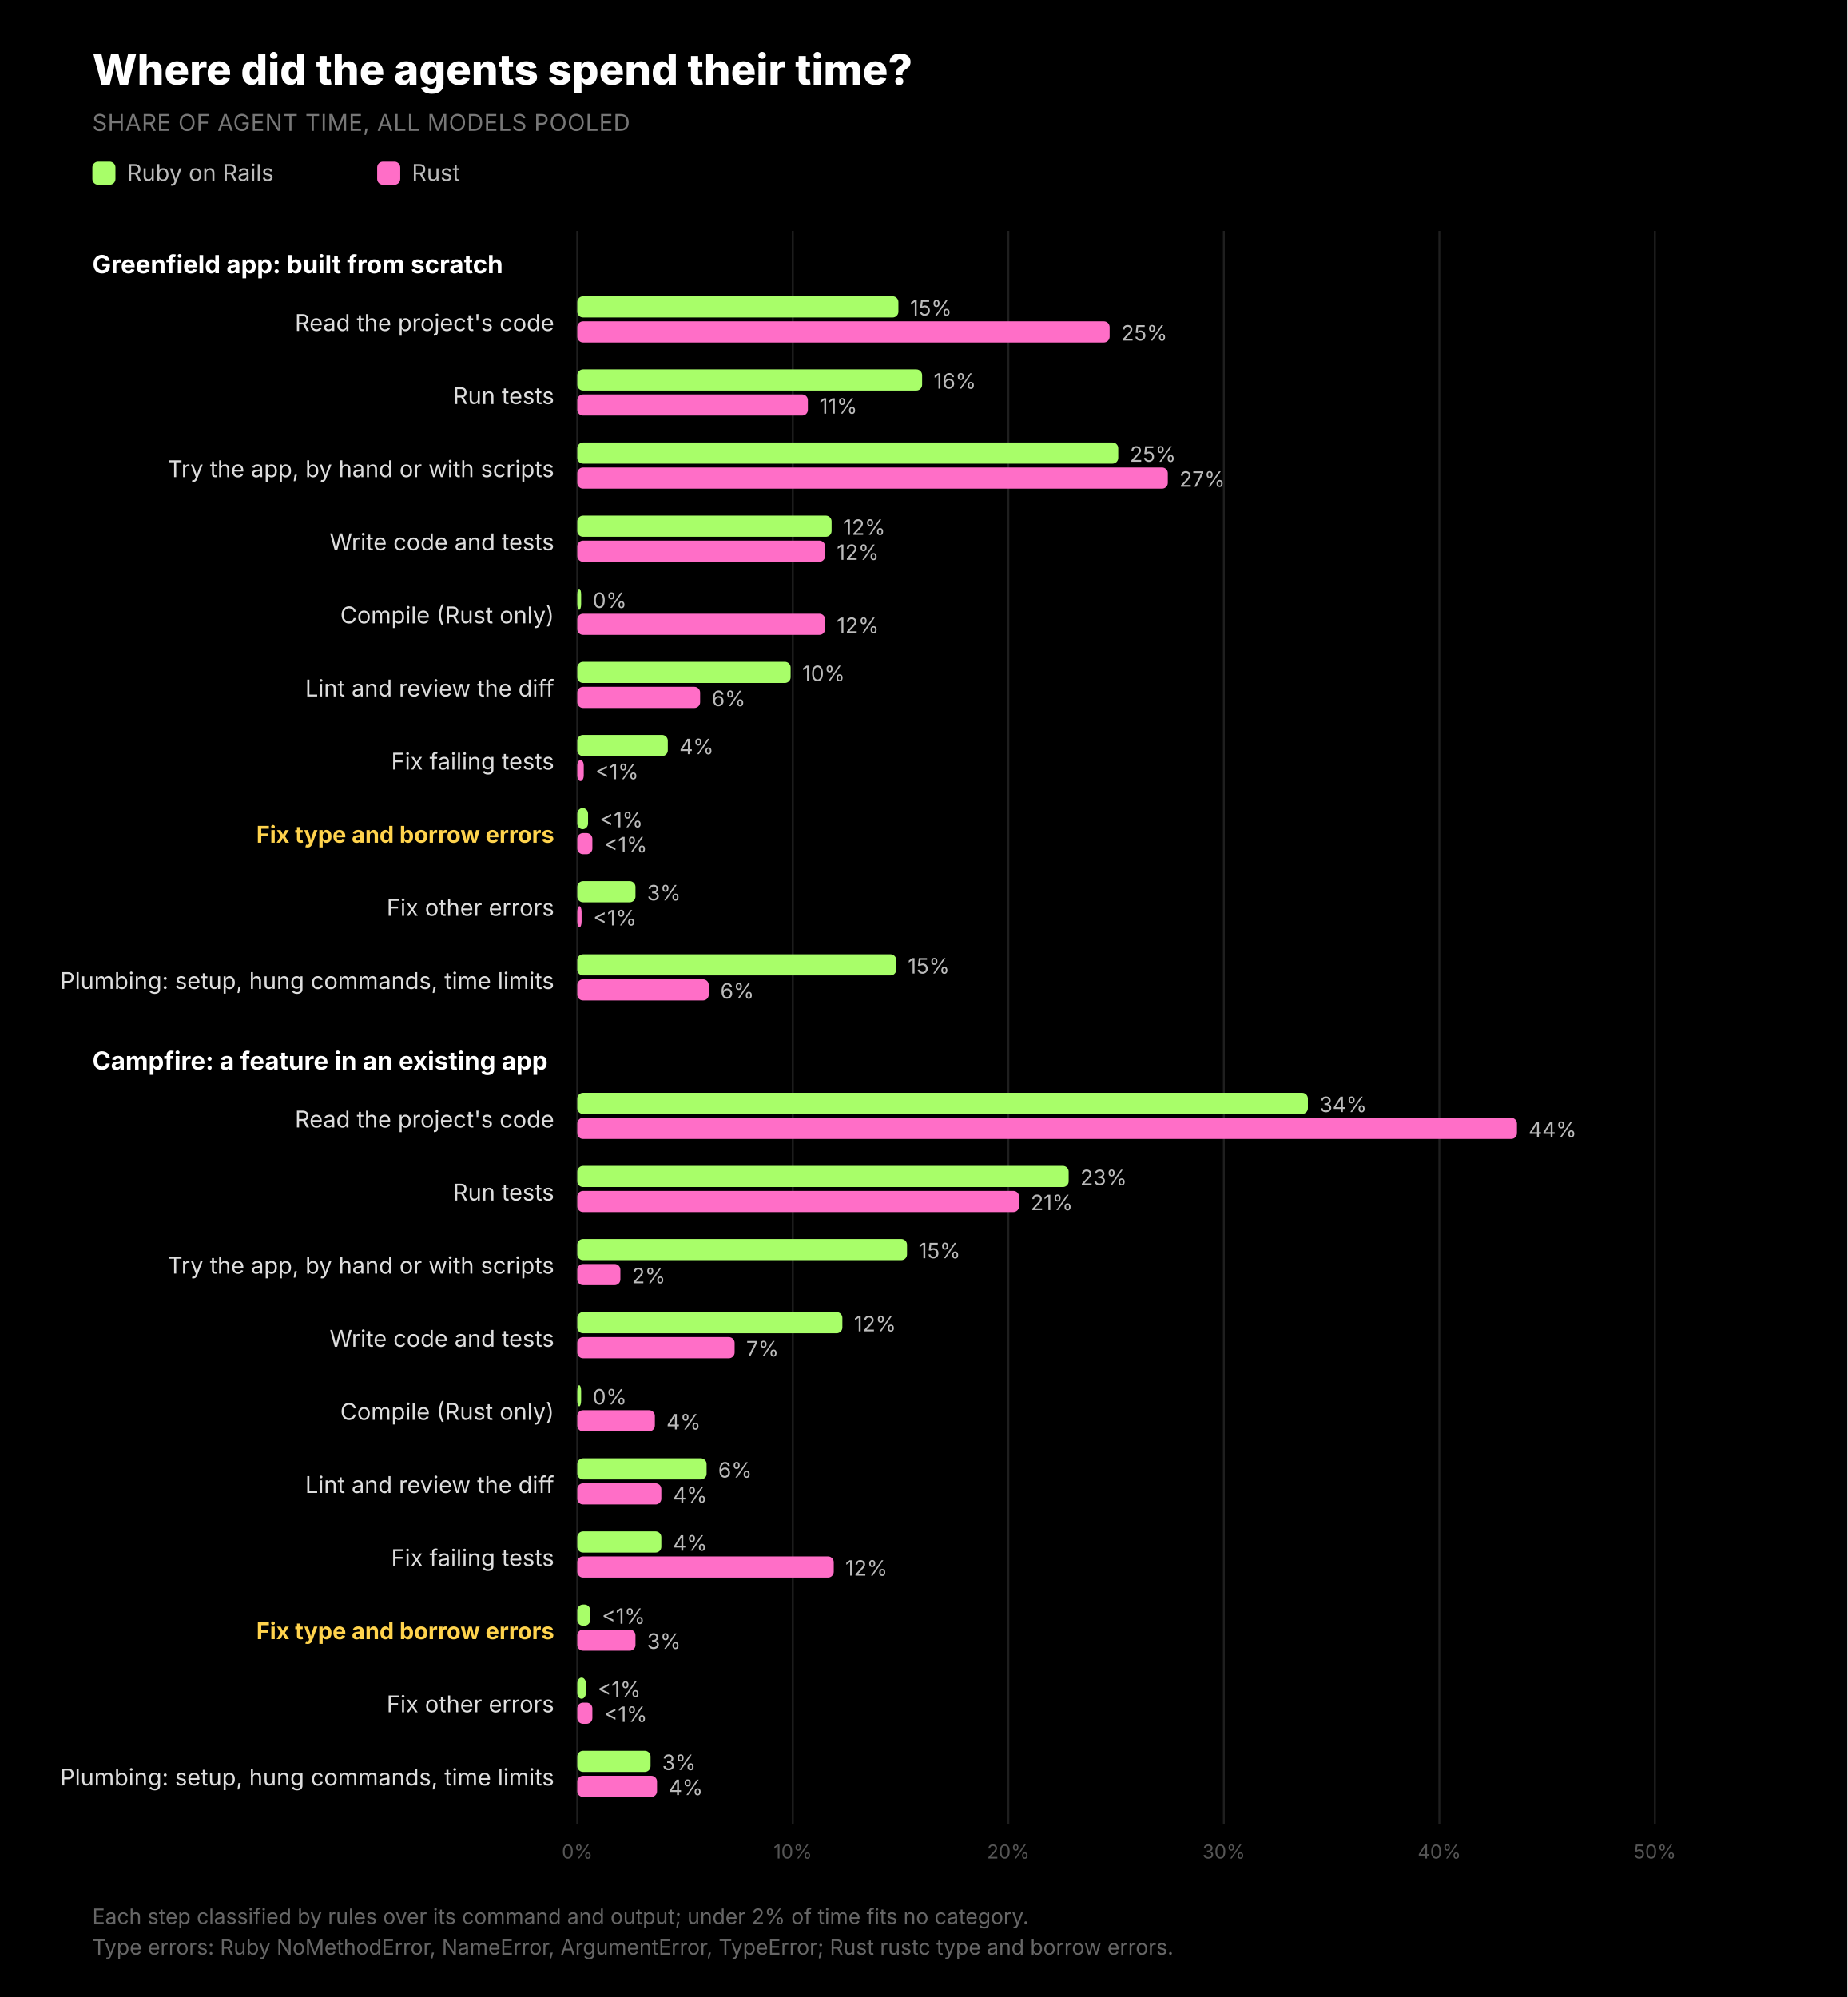
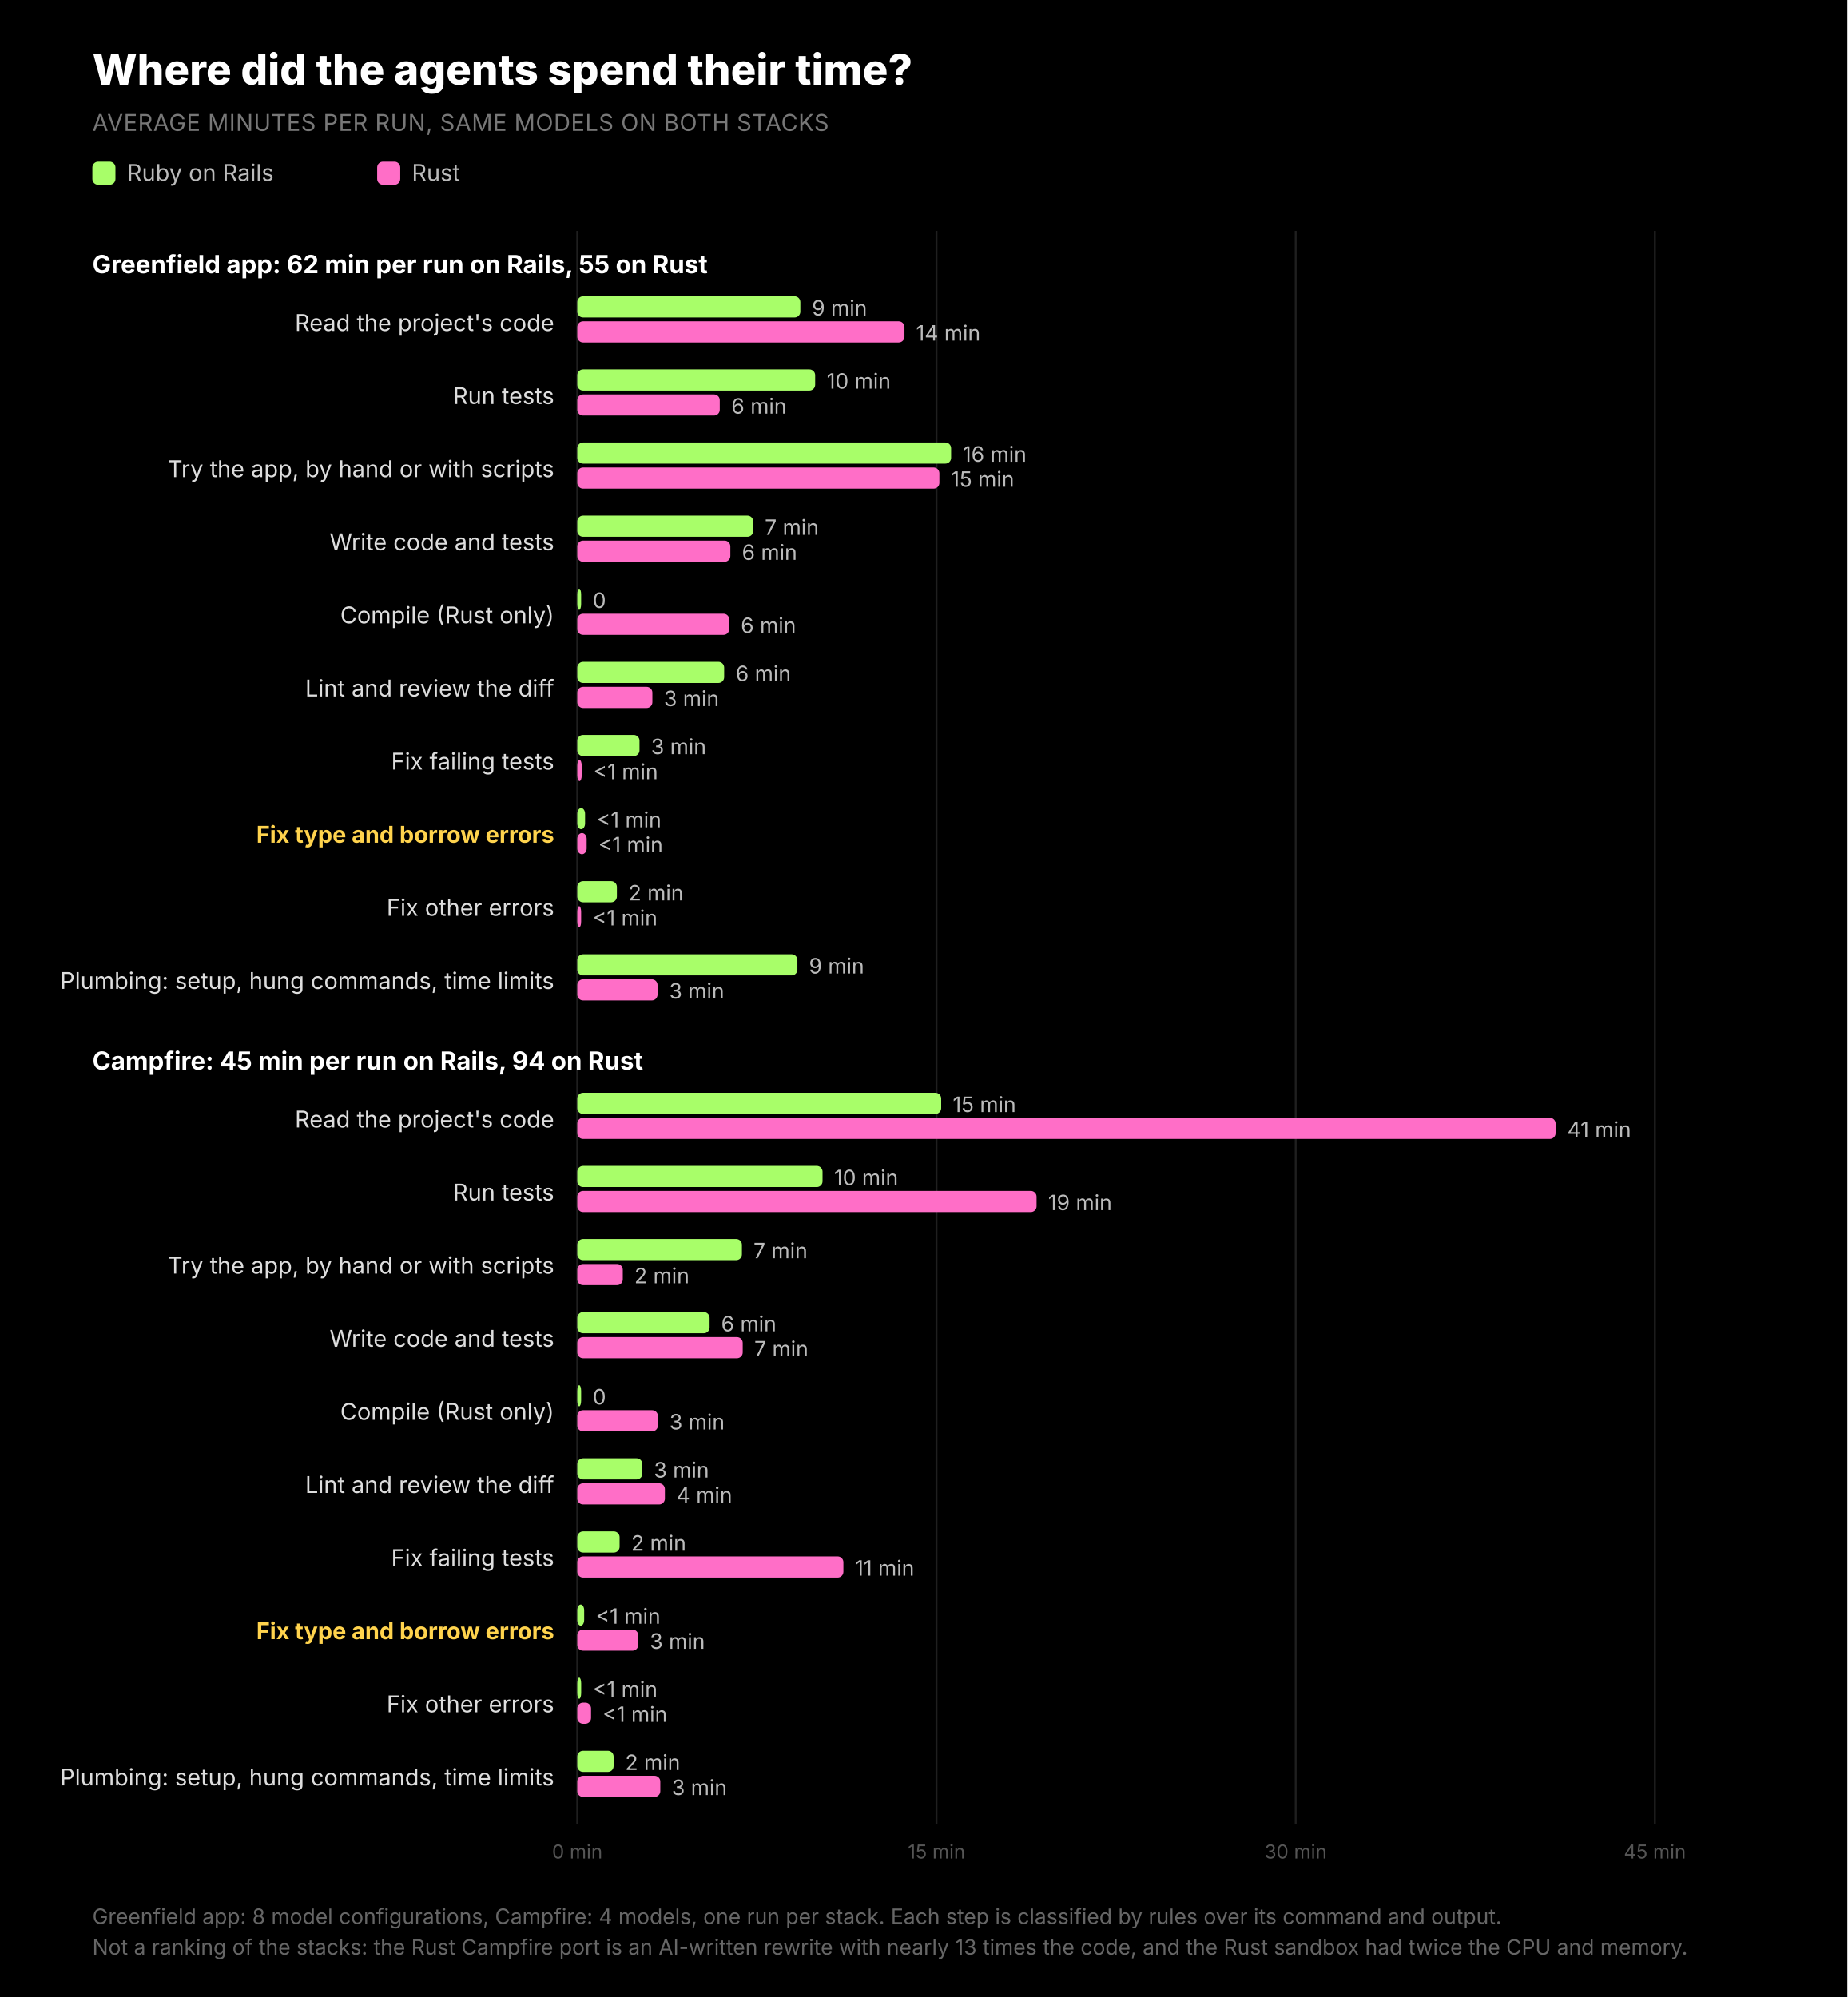
<svg xmlns="http://www.w3.org/2000/svg" viewBox="0 0 960 1038" font-family="'Martian Grotesk', 'Inter', Arial, sans-serif">
  <rect width="960" height="1038" fill="#000000" />
  <text x="48" y="44" fill="#ffffff" font-size="22" font-weight="800" font-stretch="125%">Where did the agents spend their time?</text>
-   <text x="48" y="68" fill="#777777" font-size="12" font-stretch="75%" letter-spacing="0.02em">SHARE OF AGENT TIME, ALL MODELS POOLED</text>
+   <text x="48" y="68" fill="#777777" font-size="12" font-stretch="75%" letter-spacing="0.02em">AVERAGE MINUTES PER RUN, SAME MODELS ON BOTH STACKS</text>
  <rect x="48" y="84" width="12" height="12" rx="3" fill="#a8fe69" />
  <text x="66" y="94" fill="#bbbbbb" font-size="12" font-stretch="75%">Ruby on Rails</text>
  <rect x="196" y="84" width="12" height="12" rx="3" fill="#ff6ec7" />
  <text x="214" y="94" fill="#bbbbbb" font-size="12" font-stretch="75%">Rust</text>
  <line x1="300.0" y1="120" x2="300.0" y2="948" stroke="#1f1f1f" stroke-width="1" />
-   <text x="300.0" y="966" fill="#555555" font-size="10" text-anchor="middle" font-stretch="75%">0%</text>
-   <line x1="412.0" y1="120" x2="412.0" y2="948" stroke="#1f1f1f" stroke-width="1" />
-   <text x="412.0" y="966" fill="#555555" font-size="10" text-anchor="middle" font-stretch="75%">10%</text>
-   <line x1="524.0" y1="120" x2="524.0" y2="948" stroke="#1f1f1f" stroke-width="1" />
-   <text x="524.0" y="966" fill="#555555" font-size="10" text-anchor="middle" font-stretch="75%">20%</text>
-   <line x1="636.0" y1="120" x2="636.0" y2="948" stroke="#1f1f1f" stroke-width="1" />
-   <text x="636.0" y="966" fill="#555555" font-size="10" text-anchor="middle" font-stretch="75%">30%</text>
-   <line x1="748.0" y1="120" x2="748.0" y2="948" stroke="#1f1f1f" stroke-width="1" />
-   <text x="748.0" y="966" fill="#555555" font-size="10" text-anchor="middle" font-stretch="75%">40%</text>
+   <text x="300.0" y="966" fill="#555555" font-size="10" text-anchor="middle" font-stretch="75%">0 min</text>
+   <line x1="486.667" y1="120" x2="486.667" y2="948" stroke="#1f1f1f" stroke-width="1" />
+   <text x="486.667" y="966" fill="#555555" font-size="10" text-anchor="middle" font-stretch="75%">15 min</text>
+   <line x1="673.333" y1="120" x2="673.333" y2="948" stroke="#1f1f1f" stroke-width="1" />
+   <text x="673.333" y="966" fill="#555555" font-size="10" text-anchor="middle" font-stretch="75%">30 min</text>
  <line x1="860.0" y1="120" x2="860.0" y2="948" stroke="#1f1f1f" stroke-width="1" />
-   <text x="860.0" y="966" fill="#555555" font-size="10" text-anchor="middle" font-stretch="75%">50%</text>
-   <text x="48" y="142" fill="#ffffff" font-size="13" font-weight="700" font-stretch="100%">Greenfield app: built from scratch</text>
+   <text x="860.0" y="966" fill="#555555" font-size="10" text-anchor="middle" font-stretch="75%">45 min</text>
+   <text x="48" y="142" fill="#ffffff" font-size="13" font-weight="700" font-stretch="100%">Greenfield app: 62 min per run on Rails, 55 on Rust</text>
  <text x="288" y="172" fill="#dddddd" font-size="12" font-weight="400" text-anchor="end" font-stretch="75%">Read the project's code</text>
-   <rect x="300" y="154" width="166.88" height="11" rx="3" fill="#a8fe69" />
-   <text x="472.88" y="164" fill="#bbbbbb" font-size="11" font-stretch="75%">15%</text>
-   <rect x="300" y="167" width="276.64" height="11" rx="3" fill="#ff6ec7" />
-   <text x="582.64" y="177" fill="#bbbbbb" font-size="11" font-stretch="75%">25%</text>
+   <rect x="300" y="154" width="115.915" height="11" rx="3" fill="#a8fe69" />
+   <text x="421.915" y="164" fill="#bbbbbb" font-size="11" font-stretch="75%">9 min</text>
+   <rect x="300" y="167" width="170.022" height="11" rx="3" fill="#ff6ec7" />
+   <text x="476.022" y="177" fill="#bbbbbb" font-size="11" font-stretch="75%">14 min</text>
  <text x="288" y="210" fill="#dddddd" font-size="12" font-weight="400" text-anchor="end" font-stretch="75%">Run tests</text>
-   <rect x="300" y="192" width="179.2" height="11" rx="3" fill="#a8fe69" />
-   <text x="485.2" y="202" fill="#bbbbbb" font-size="11" font-stretch="75%">16%</text>
-   <rect x="300" y="205" width="119.84" height="11" rx="3" fill="#ff6ec7" />
-   <text x="425.84" y="215" fill="#bbbbbb" font-size="11" font-stretch="75%">11%</text>
+   <rect x="300" y="192" width="123.615" height="11" rx="3" fill="#a8fe69" />
+   <text x="429.615" y="202" fill="#bbbbbb" font-size="11" font-stretch="75%">10 min</text>
+   <rect x="300" y="205" width="74.044" height="11" rx="3" fill="#ff6ec7" />
+   <text x="380.044" y="215" fill="#bbbbbb" font-size="11" font-stretch="75%">6 min</text>
  <text x="288" y="248" fill="#dddddd" font-size="12" font-weight="400" text-anchor="end" font-stretch="75%">Try the app, by hand or with scripts</text>
-   <rect x="300" y="230" width="281.12" height="11" rx="3" fill="#a8fe69" />
-   <text x="587.12" y="240" fill="#bbbbbb" font-size="11" font-stretch="75%">25%</text>
-   <rect x="300" y="243" width="306.88" height="11" rx="3" fill="#ff6ec7" />
-   <text x="612.88" y="253" fill="#bbbbbb" font-size="11" font-stretch="75%">27%</text>
+   <rect x="300" y="230" width="194.263" height="11" rx="3" fill="#a8fe69" />
+   <text x="500.263" y="240" fill="#bbbbbb" font-size="11" font-stretch="75%">16 min</text>
+   <rect x="300" y="243" width="188.17" height="11" rx="3" fill="#ff6ec7" />
+   <text x="494.17" y="253" fill="#bbbbbb" font-size="11" font-stretch="75%">15 min</text>
  <text x="288" y="286" fill="#dddddd" font-size="12" font-weight="400" text-anchor="end" font-stretch="75%">Write code and tests</text>
-   <rect x="300" y="268" width="132.16" height="11" rx="3" fill="#a8fe69" />
-   <text x="438.16" y="278" fill="#bbbbbb" font-size="11" font-stretch="75%">12%</text>
-   <rect x="300" y="281" width="128.8" height="11" rx="3" fill="#ff6ec7" />
-   <text x="434.8" y="291" fill="#bbbbbb" font-size="11" font-stretch="75%">12%</text>
+   <rect x="300" y="268" width="91.415" height="11" rx="3" fill="#a8fe69" />
+   <text x="397.415" y="278" fill="#bbbbbb" font-size="11" font-stretch="75%">7 min</text>
+   <rect x="300" y="281" width="79.541" height="11" rx="3" fill="#ff6ec7" />
+   <text x="385.541" y="291" fill="#bbbbbb" font-size="11" font-stretch="75%">6 min</text>
  <text x="288" y="324" fill="#dddddd" font-size="12" font-weight="400" text-anchor="end" font-stretch="75%">Compile (Rust only)</text>
  <rect x="300" y="306" width="2" height="11" rx="3" fill="#a8fe69" />
-   <text x="308" y="316" fill="#bbbbbb" font-size="11" font-stretch="75%">0%</text>
-   <rect x="300" y="319" width="128.8" height="11" rx="3" fill="#ff6ec7" />
-   <text x="434.8" y="329" fill="#bbbbbb" font-size="11" font-stretch="75%">12%</text>
+   <text x="308" y="316" fill="#bbbbbb" font-size="11" font-stretch="75%">0</text>
+   <rect x="300" y="319" width="78.97" height="11" rx="3" fill="#ff6ec7" />
+   <text x="384.97" y="329" fill="#bbbbbb" font-size="11" font-stretch="75%">6 min</text>
  <text x="288" y="362" fill="#dddddd" font-size="12" font-weight="400" text-anchor="end" font-stretch="75%">Lint and review the diff</text>
-   <rect x="300" y="344" width="110.88" height="11" rx="3" fill="#a8fe69" />
-   <text x="416.88" y="354" fill="#bbbbbb" font-size="11" font-stretch="75%">10%</text>
-   <rect x="300" y="357" width="63.84" height="11" rx="3" fill="#ff6ec7" />
-   <text x="369.84" y="367" fill="#bbbbbb" font-size="11" font-stretch="75%">6%</text>
+   <rect x="300" y="344" width="76.326" height="11" rx="3" fill="#a8fe69" />
+   <text x="382.326" y="354" fill="#bbbbbb" font-size="11" font-stretch="75%">6 min</text>
+   <rect x="300" y="357" width="39.019" height="11" rx="3" fill="#ff6ec7" />
+   <text x="345.019" y="367" fill="#bbbbbb" font-size="11" font-stretch="75%">3 min</text>
  <text x="288" y="400" fill="#dddddd" font-size="12" font-weight="400" text-anchor="end" font-stretch="75%">Fix failing tests</text>
-   <rect x="300" y="382" width="47.04" height="11" rx="3" fill="#a8fe69" />
-   <text x="353.04" y="392" fill="#bbbbbb" font-size="11" font-stretch="75%">4%</text>
-   <rect x="300" y="395" width="3.36" height="11" rx="3" fill="#ff6ec7" />
-   <text x="309.36" y="405" fill="#bbbbbb" font-size="11" font-stretch="75%">&lt;1%</text>
+   <rect x="300" y="382" width="32.33" height="11" rx="3" fill="#a8fe69" />
+   <text x="338.33" y="392" fill="#bbbbbb" font-size="11" font-stretch="75%">3 min</text>
+   <rect x="300" y="395" width="2.307" height="11" rx="3" fill="#ff6ec7" />
+   <text x="308.307" y="405" fill="#bbbbbb" font-size="11" font-stretch="75%">&lt;1 min</text>
  <text x="288" y="438" fill="#ffd34d" font-size="12" font-weight="700" text-anchor="end" font-stretch="75%">Fix type and borrow errors</text>
-   <rect x="300" y="420" width="5.6" height="11" rx="3" fill="#a8fe69" />
-   <text x="311.6" y="430" fill="#bbbbbb" font-size="11" font-stretch="75%">&lt;1%</text>
-   <rect x="300" y="433" width="7.84" height="11" rx="3" fill="#ff6ec7" />
-   <text x="313.84" y="443" fill="#bbbbbb" font-size="11" font-stretch="75%">&lt;1%</text>
+   <rect x="300" y="420" width="4.044" height="11" rx="3" fill="#a8fe69" />
+   <text x="310.044" y="430" fill="#bbbbbb" font-size="11" font-stretch="75%">&lt;1 min</text>
+   <rect x="300" y="433" width="4.874" height="11" rx="3" fill="#ff6ec7" />
+   <text x="310.874" y="443" fill="#bbbbbb" font-size="11" font-stretch="75%">&lt;1 min</text>
  <text x="288" y="476" fill="#dddddd" font-size="12" font-weight="400" text-anchor="end" font-stretch="75%">Fix other errors</text>
-   <rect x="300" y="458" width="30.24" height="11" rx="3" fill="#a8fe69" />
-   <text x="336.24" y="468" fill="#bbbbbb" font-size="11" font-stretch="75%">3%</text>
-   <rect x="300" y="471" width="2.24" height="11" rx="3" fill="#ff6ec7" />
-   <text x="308.24" y="481" fill="#bbbbbb" font-size="11" font-stretch="75%">&lt;1%</text>
+   <rect x="300" y="458" width="20.585" height="11" rx="3" fill="#a8fe69" />
+   <text x="326.585" y="468" fill="#bbbbbb" font-size="11" font-stretch="75%">2 min</text>
+   <rect x="300" y="471" width="2" height="11" rx="3" fill="#ff6ec7" />
+   <text x="308" y="481" fill="#bbbbbb" font-size="11" font-stretch="75%">&lt;1 min</text>
  <text x="288" y="514" fill="#dddddd" font-size="12" font-weight="400" text-anchor="end" font-stretch="75%">Plumbing: setup, hung commands, time limits</text>
-   <rect x="300" y="496" width="165.76" height="11" rx="3" fill="#a8fe69" />
-   <text x="471.76" y="506" fill="#bbbbbb" font-size="11" font-stretch="75%">15%</text>
-   <rect x="300" y="509" width="68.32" height="11" rx="3" fill="#ff6ec7" />
-   <text x="374.32" y="519" fill="#bbbbbb" font-size="11" font-stretch="75%">6%</text>
-   <text x="48" y="556" fill="#ffffff" font-size="13" font-weight="700" font-stretch="100%">Campfire: a feature in an existing app</text>
+   <rect x="300" y="496" width="114.385" height="11" rx="3" fill="#a8fe69" />
+   <text x="420.385" y="506" fill="#bbbbbb" font-size="11" font-stretch="75%">9 min</text>
+   <rect x="300" y="509" width="41.715" height="11" rx="3" fill="#ff6ec7" />
+   <text x="347.715" y="519" fill="#bbbbbb" font-size="11" font-stretch="75%">3 min</text>
+   <text x="48" y="556" fill="#ffffff" font-size="13" font-weight="700" font-stretch="100%">Campfire: 45 min per run on Rails, 94 on Rust</text>
  <text x="288" y="586" fill="#dddddd" font-size="12" font-weight="400" text-anchor="end" font-stretch="75%">Read the project's code</text>
-   <rect x="300" y="568" width="379.68" height="11" rx="3" fill="#a8fe69" />
-   <text x="685.68" y="578" fill="#bbbbbb" font-size="11" font-stretch="75%">34%</text>
-   <rect x="300" y="581" width="488.32" height="11" rx="3" fill="#ff6ec7" />
-   <text x="794.32" y="591" fill="#bbbbbb" font-size="11" font-stretch="75%">44%</text>
+   <rect x="300" y="568" width="189.104" height="11" rx="3" fill="#a8fe69" />
+   <text x="495.104" y="578" fill="#bbbbbb" font-size="11" font-stretch="75%">15 min</text>
+   <rect x="300" y="581" width="508.407" height="11" rx="3" fill="#ff6ec7" />
+   <text x="814.407" y="591" fill="#bbbbbb" font-size="11" font-stretch="75%">41 min</text>
  <text x="288" y="624" fill="#dddddd" font-size="12" font-weight="400" text-anchor="end" font-stretch="75%">Run tests</text>
-   <rect x="300" y="606" width="255.36" height="11" rx="3" fill="#a8fe69" />
-   <text x="561.36" y="616" fill="#bbbbbb" font-size="11" font-stretch="75%">23%</text>
-   <rect x="300" y="619" width="229.6" height="11" rx="3" fill="#ff6ec7" />
-   <text x="535.6" y="629" fill="#bbbbbb" font-size="11" font-stretch="75%">21%</text>
+   <rect x="300" y="606" width="127.452" height="11" rx="3" fill="#a8fe69" />
+   <text x="433.452" y="616" fill="#bbbbbb" font-size="11" font-stretch="75%">10 min</text>
+   <rect x="300" y="619" width="238.674" height="11" rx="3" fill="#ff6ec7" />
+   <text x="544.674" y="629" fill="#bbbbbb" font-size="11" font-stretch="75%">19 min</text>
  <text x="288" y="662" fill="#dddddd" font-size="12" font-weight="400" text-anchor="end" font-stretch="75%">Try the app, by hand or with scripts</text>
-   <rect x="300" y="644" width="171.36" height="11" rx="3" fill="#a8fe69" />
-   <text x="477.36" y="654" fill="#bbbbbb" font-size="11" font-stretch="75%">15%</text>
-   <rect x="300" y="657" width="22.4" height="11" rx="3" fill="#ff6ec7" />
-   <text x="328.4" y="667" fill="#bbbbbb" font-size="11" font-stretch="75%">2%</text>
+   <rect x="300" y="644" width="85.556" height="11" rx="3" fill="#a8fe69" />
+   <text x="391.556" y="654" fill="#bbbbbb" font-size="11" font-stretch="75%">7 min</text>
+   <rect x="300" y="657" width="23.644" height="11" rx="3" fill="#ff6ec7" />
+   <text x="329.644" y="667" fill="#bbbbbb" font-size="11" font-stretch="75%">2 min</text>
  <text x="288" y="700" fill="#dddddd" font-size="12" font-weight="400" text-anchor="end" font-stretch="75%">Write code and tests</text>
-   <rect x="300" y="682" width="137.76" height="11" rx="3" fill="#a8fe69" />
-   <text x="443.76" y="692" fill="#bbbbbb" font-size="11" font-stretch="75%">12%</text>
-   <rect x="300" y="695" width="81.76" height="11" rx="3" fill="#ff6ec7" />
-   <text x="387.76" y="705" fill="#bbbbbb" font-size="11" font-stretch="75%">7%</text>
+   <rect x="300" y="682" width="68.756" height="11" rx="3" fill="#a8fe69" />
+   <text x="374.756" y="692" fill="#bbbbbb" font-size="11" font-stretch="75%">6 min</text>
+   <rect x="300" y="695" width="85.97" height="11" rx="3" fill="#ff6ec7" />
+   <text x="391.97" y="705" fill="#bbbbbb" font-size="11" font-stretch="75%">7 min</text>
  <text x="288" y="738" fill="#dddddd" font-size="12" font-weight="400" text-anchor="end" font-stretch="75%">Compile (Rust only)</text>
  <rect x="300" y="720" width="2" height="11" rx="3" fill="#a8fe69" />
-   <text x="308" y="730" fill="#bbbbbb" font-size="11" font-stretch="75%">0%</text>
-   <rect x="300" y="733" width="40.32" height="11" rx="3" fill="#ff6ec7" />
-   <text x="346.32" y="743" fill="#bbbbbb" font-size="11" font-stretch="75%">4%</text>
+   <text x="308" y="730" fill="#bbbbbb" font-size="11" font-stretch="75%">0</text>
+   <rect x="300" y="733" width="41.896" height="11" rx="3" fill="#ff6ec7" />
+   <text x="347.896" y="743" fill="#bbbbbb" font-size="11" font-stretch="75%">3 min</text>
  <text x="288" y="776" fill="#dddddd" font-size="12" font-weight="400" text-anchor="end" font-stretch="75%">Lint and review the diff</text>
-   <rect x="300" y="758" width="67.2" height="11" rx="3" fill="#a8fe69" />
-   <text x="373.2" y="768" fill="#bbbbbb" font-size="11" font-stretch="75%">6%</text>
-   <rect x="300" y="771" width="43.68" height="11" rx="3" fill="#ff6ec7" />
-   <text x="349.68" y="781" fill="#bbbbbb" font-size="11" font-stretch="75%">4%</text>
+   <rect x="300" y="758" width="33.807" height="11" rx="3" fill="#a8fe69" />
+   <text x="339.807" y="768" fill="#bbbbbb" font-size="11" font-stretch="75%">3 min</text>
+   <rect x="300" y="771" width="45.526" height="11" rx="3" fill="#ff6ec7" />
+   <text x="351.526" y="781" fill="#bbbbbb" font-size="11" font-stretch="75%">4 min</text>
  <text x="288" y="814" fill="#dddddd" font-size="12" font-weight="400" text-anchor="end" font-stretch="75%">Fix failing tests</text>
-   <rect x="300" y="796" width="43.68" height="11" rx="3" fill="#a8fe69" />
-   <text x="349.68" y="806" fill="#bbbbbb" font-size="11" font-stretch="75%">4%</text>
-   <rect x="300" y="809" width="133.28" height="11" rx="3" fill="#ff6ec7" />
-   <text x="439.28" y="819" fill="#bbbbbb" font-size="11" font-stretch="75%">12%</text>
+   <rect x="300" y="796" width="21.985" height="11" rx="3" fill="#a8fe69" />
+   <text x="327.985" y="806" fill="#bbbbbb" font-size="11" font-stretch="75%">2 min</text>
+   <rect x="300" y="809" width="138.289" height="11" rx="3" fill="#ff6ec7" />
+   <text x="444.289" y="819" fill="#bbbbbb" font-size="11" font-stretch="75%">11 min</text>
  <text x="288" y="852" fill="#ffd34d" font-size="12" font-weight="700" text-anchor="end" font-stretch="75%">Fix type and borrow errors</text>
-   <rect x="300" y="834" width="6.72" height="11" rx="3" fill="#a8fe69" />
-   <text x="312.72" y="844" fill="#bbbbbb" font-size="11" font-stretch="75%">&lt;1%</text>
-   <rect x="300" y="847" width="30.24" height="11" rx="3" fill="#ff6ec7" />
-   <text x="336.24" y="857" fill="#bbbbbb" font-size="11" font-stretch="75%">3%</text>
+   <rect x="300" y="834" width="3.578" height="11" rx="3" fill="#a8fe69" />
+   <text x="309.578" y="844" fill="#bbbbbb" font-size="11" font-stretch="75%">&lt;1 min</text>
+   <rect x="300" y="847" width="31.681" height="11" rx="3" fill="#ff6ec7" />
+   <text x="337.681" y="857" fill="#bbbbbb" font-size="11" font-stretch="75%">3 min</text>
  <text x="288" y="890" fill="#dddddd" font-size="12" font-weight="400" text-anchor="end" font-stretch="75%">Fix other errors</text>
-   <rect x="300" y="872" width="4.48" height="11" rx="3" fill="#a8fe69" />
-   <text x="310.48" y="882" fill="#bbbbbb" font-size="11" font-stretch="75%">&lt;1%</text>
-   <rect x="300" y="885" width="7.84" height="11" rx="3" fill="#ff6ec7" />
-   <text x="313.84" y="895" fill="#bbbbbb" font-size="11" font-stretch="75%">&lt;1%</text>
+   <rect x="300" y="872" width="2.022" height="11" rx="3" fill="#a8fe69" />
+   <text x="308.022" y="882" fill="#bbbbbb" font-size="11" font-stretch="75%">&lt;1 min</text>
+   <rect x="300" y="885" width="7.156" height="11" rx="3" fill="#ff6ec7" />
+   <text x="313.156" y="895" fill="#bbbbbb" font-size="11" font-stretch="75%">&lt;1 min</text>
  <text x="288" y="928" fill="#dddddd" font-size="12" font-weight="400" text-anchor="end" font-stretch="75%">Plumbing: setup, hung commands, time limits</text>
-   <rect x="300" y="910" width="38.08" height="11" rx="3" fill="#a8fe69" />
-   <text x="344.08" y="920" fill="#bbbbbb" font-size="11" font-stretch="75%">3%</text>
-   <rect x="300" y="923" width="41.44" height="11" rx="3" fill="#ff6ec7" />
-   <text x="347.44" y="933" fill="#bbbbbb" font-size="11" font-stretch="75%">4%</text>
-   <text x="48" y="1000" fill="#666666" font-size="11" font-stretch="75%">Each step classified by rules over its command and output; under 2% of time fits no category.</text>
-   <text x="48" y="1016" fill="#666666" font-size="11" font-stretch="75%">Type errors: Ruby NoMethodError, NameError, ArgumentError, TypeError; Rust rustc type and borrow errors.</text>
+   <rect x="300" y="910" width="18.874" height="11" rx="3" fill="#a8fe69" />
+   <text x="324.874" y="920" fill="#bbbbbb" font-size="11" font-stretch="75%">2 min</text>
+   <rect x="300" y="923" width="43.141" height="11" rx="3" fill="#ff6ec7" />
+   <text x="349.141" y="933" fill="#bbbbbb" font-size="11" font-stretch="75%">3 min</text>
+   <text x="48" y="1000" fill="#666666" font-size="11" font-stretch="75%">Greenfield app: 8 model configurations, Campfire: 4 models, one run per stack. Each step is classified by rules over its command and output.</text>
+   <text x="48" y="1016" fill="#666666" font-size="11" font-stretch="75%">Not a ranking of the stacks: the Rust Campfire port is an AI-written rewrite with nearly 13 times the code, and the Rust sandbox had twice the CPU and memory.</text>
</svg>
